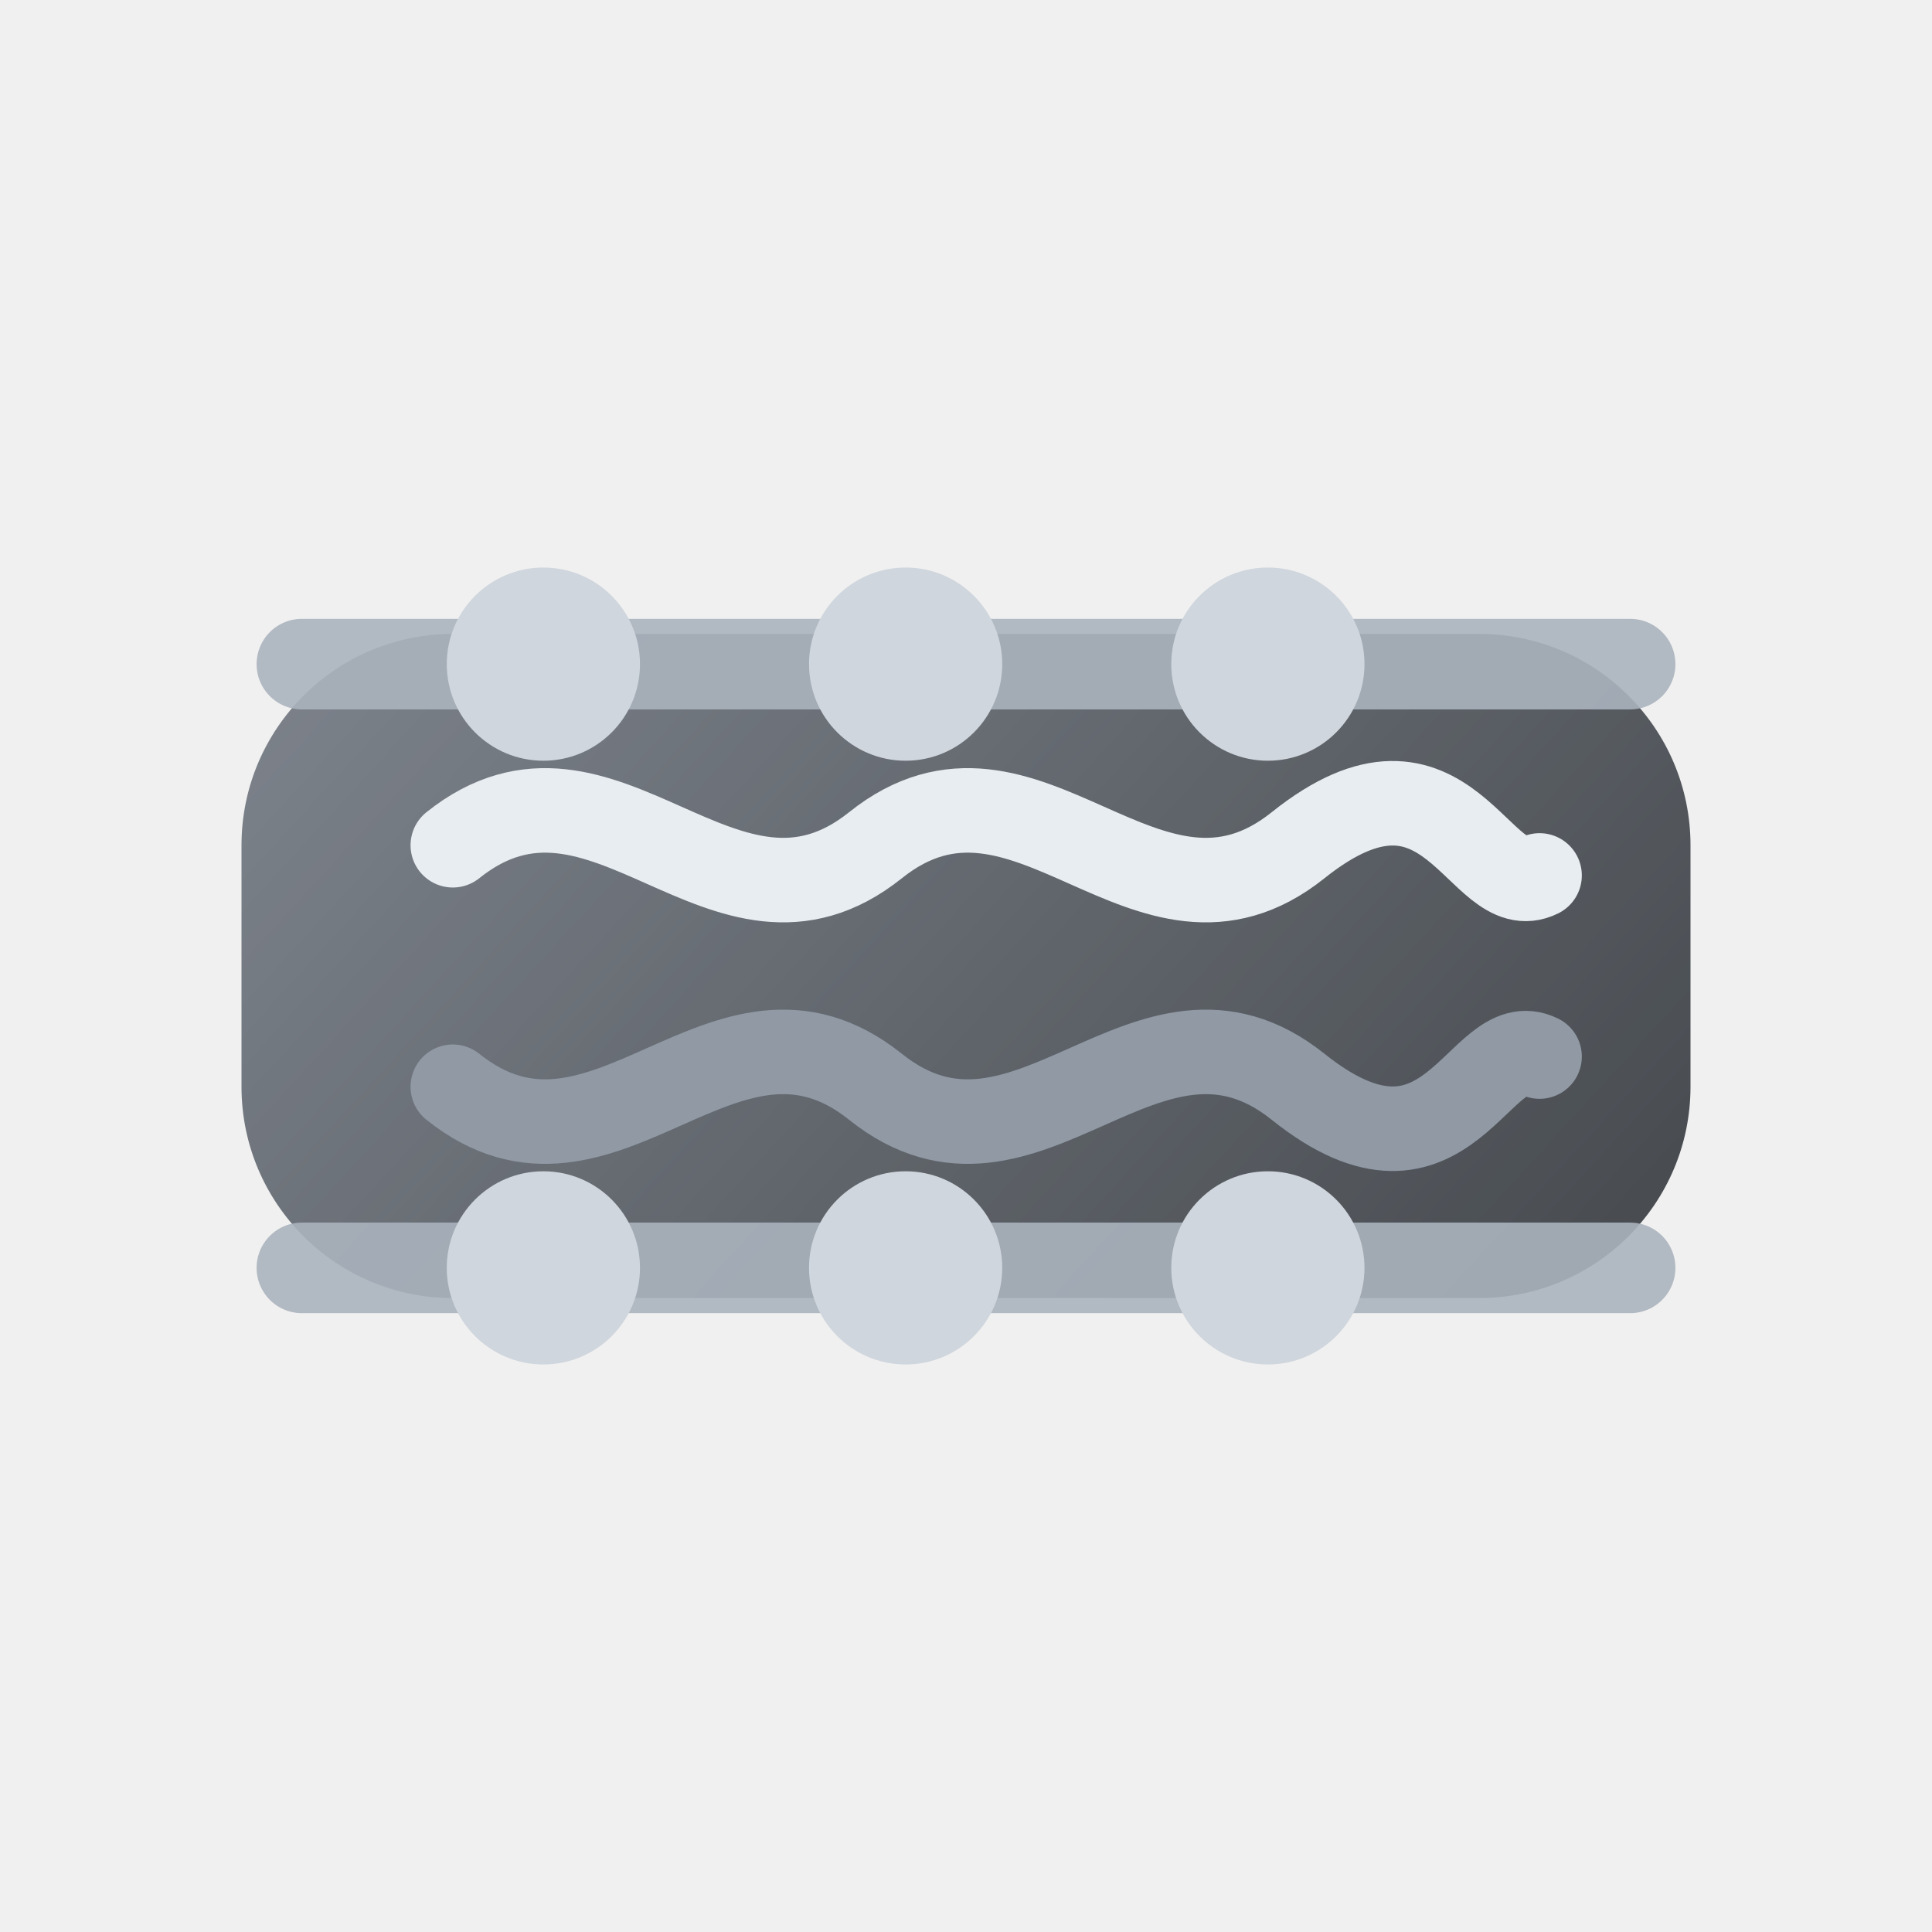
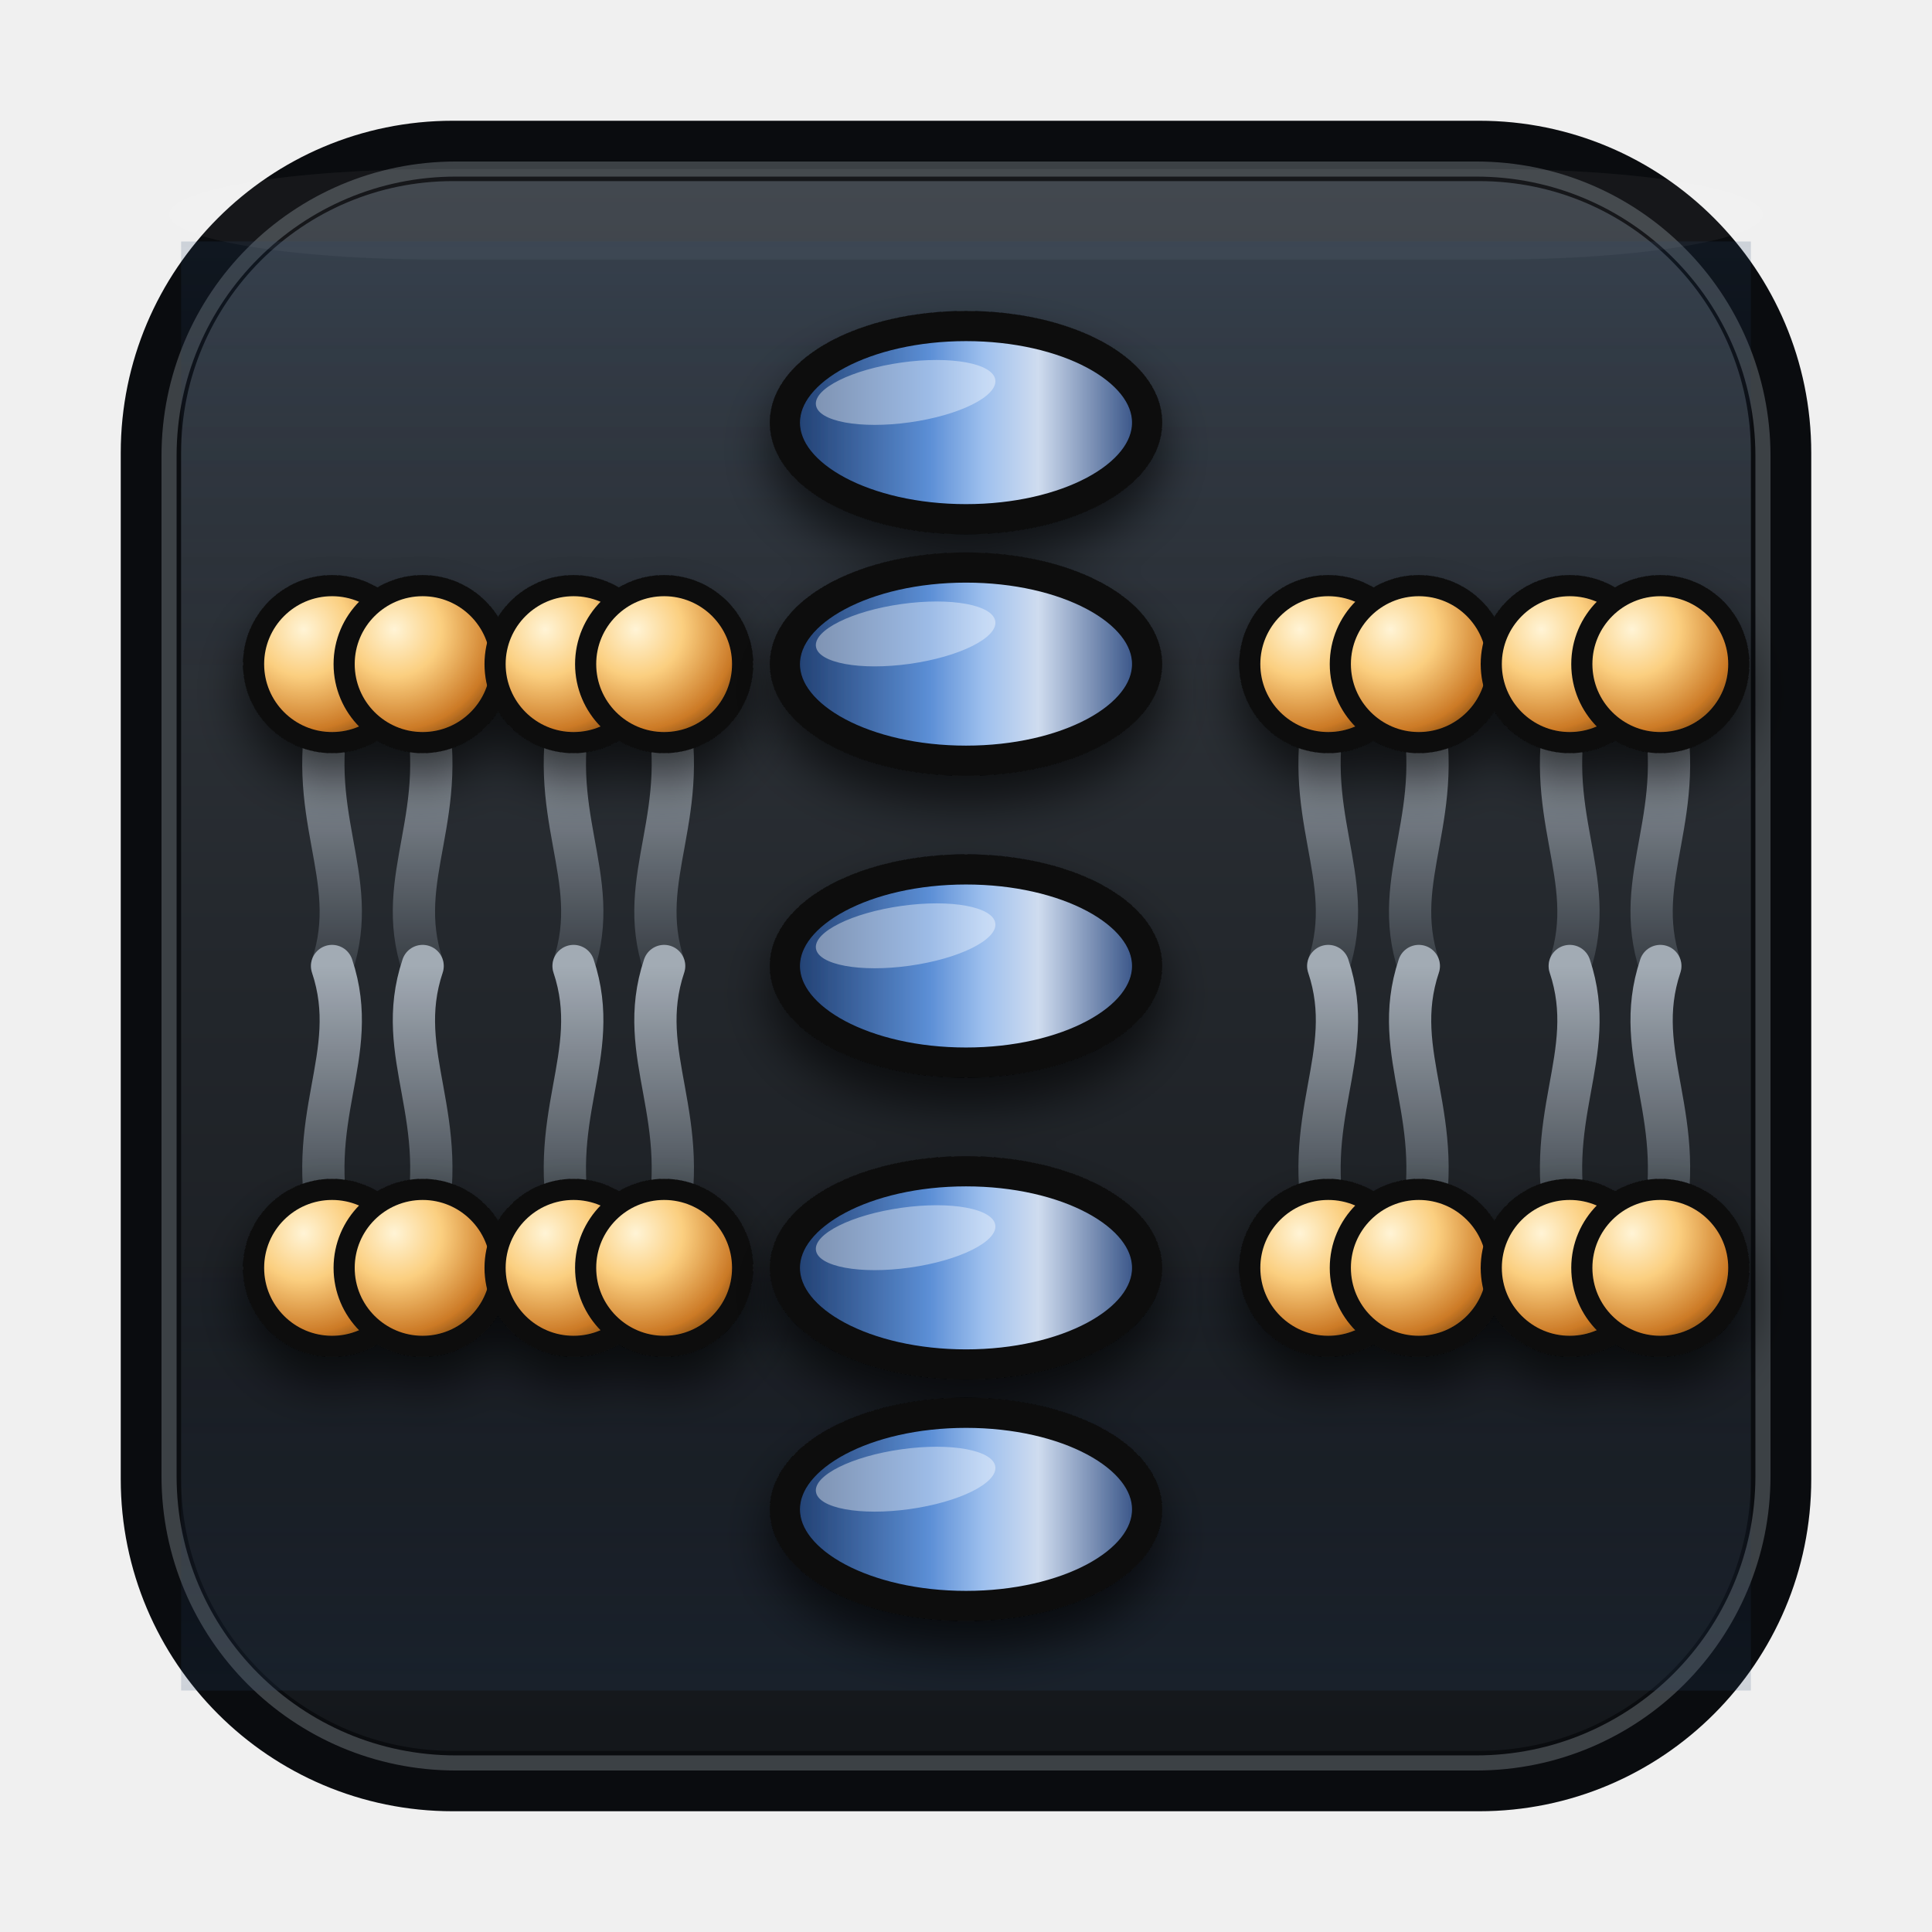
- <svg xmlns="http://www.w3.org/2000/svg" viewBox="0 0 64 64">
+ <svg xmlns="http://www.w3.org/2000/svg" width="64" height="64" viewBox="0 0 64 64">
  <defs>
-     <linearGradient id="g" x1="8" y1="10" x2="56" y2="54" gradientUnits="userSpaceOnUse">
-       <stop offset="0" stop-color="#6f7782" />
-       <stop offset="1" stop-color="#161a1f" />
+     <linearGradient id="mbCard" x1="0" y1="0" x2="0" y2="1">
+       <stop offset="0" stop-color="#3a4047" />
+       <stop offset="0.5" stop-color="#23272c" />
+       <stop offset="1" stop-color="#13161a" />
    </linearGradient>
+     <radialGradient id="mbHead" cx="0.32" cy="0.28" r="0.85">
+       <stop offset="0" stop-color="#fff4d6" />
+       <stop offset="0.35" stop-color="#fbcf80" />
+       <stop offset="0.75" stop-color="#cc7a26" />
+       <stop offset="1" stop-color="#5a3308" />
+     </radialGradient>
+     <linearGradient id="mbTail" x1="0" y1="0" x2="0" y2="1">
+       <stop offset="0" stop-color="#a8b1bb" />
+       <stop offset="1" stop-color="#3a4047" />
+     </linearGradient>
+     <linearGradient id="mbHelix" x1="0" y1="0" x2="1" y2="0">
+       <stop offset="0" stop-color="#1d3a6a" />
+       <stop offset="0.4" stop-color="#5c8fd6" />
+       <stop offset="0.55" stop-color="#9ec0ee" />
+       <stop offset="0.7" stop-color="#cfdcef" />
+       <stop offset="1" stop-color="#26447b" />
+     </linearGradient>
+     <linearGradient id="mbWater" x1="0" y1="0" x2="0" y2="1">
+       <stop offset="0" stop-color="#2c4a72" stop-opacity="0.18" />
+       <stop offset="1" stop-color="#0e1a30" stop-opacity="0.05" />
+     </linearGradient>
+     <linearGradient id="mbWaterBot" x1="0" y1="0" x2="0" y2="1">
+       <stop offset="0" stop-color="#0e1a30" stop-opacity="0.05" />
+       <stop offset="1" stop-color="#2c4a72" stop-opacity="0.18" />
+     </linearGradient>
+     <filter id="mbDrop" x="-30%" y="-30%" width="160%" height="160%">
+       <feDropShadow dx="0" dy="0.9" stdDeviation="0.8" flood-color="#000000" flood-opacity="0.65" />
+     </filter>
  </defs>
-   <rect x="8" y="21" width="48" height="22" rx="7" fill="url(#g)" opacity=".82" />
-   <path d="M10 22h44M10 42h44" fill="none" stroke="#aab2bd" stroke-width="3" stroke-linecap="round" opacity=".9" />
-   <path d="M15 28c5-4 9 4 14 0s9 4 14 0 6 2 8 1" fill="none" stroke="#e8edf2" stroke-width="2.8" stroke-linecap="round" />
-   <path d="M15 36c5 4 9-4 14 0s9-4 14 0 6-2 8-1" fill="none" stroke="#9099a4" stroke-width="2.8" stroke-linecap="round" />
-   <circle cx="18" cy="22" r="3.2" fill="#d0d6dd" />
-   <circle cx="30" cy="22" r="3.2" fill="#d0d6dd" />
-   <circle cx="42" cy="22" r="3.2" fill="#d0d6dd" />
-   <circle cx="18" cy="42" r="3.2" fill="#d0d6dd" />
-   <circle cx="30" cy="42" r="3.2" fill="#d0d6dd" />
-   <circle cx="42" cy="42" r="3.2" fill="#d0d6dd" />
+   <rect x="5" y="5" width="54" height="54" rx="10" fill="url(#mbCard)" stroke="#0a0c0f" stroke-width="2" />
+   <rect x="5.6" y="5.6" width="52.8" height="52.8" rx="9.5" fill="none" stroke="#7a8088" stroke-width="0.5" opacity="0.45" />
+   <rect x="5.6" y="5.6" width="52.8" height="3" rx="9" fill="#ffffff" opacity="0.05" />
+   <rect x="6" y="8" width="52" height="14" fill="url(#mbWater)" />
+   <rect x="6" y="42" width="52" height="14" fill="url(#mbWaterBot)" />
+   <g stroke="url(#mbTail)" stroke-width="1.4" stroke-linecap="round" opacity="0.95">
+     <path d="M11 23 C10 27, 12 29, 11 32" fill="none" />
+     <path d="M14 23 C15 27, 13 29, 14 32" fill="none" />
+     <path d="M19 23 C18 27, 20 29, 19 32" fill="none" />
+     <path d="M22 23 C23 27, 21 29, 22 32" fill="none" />
+     <path d="M44 23 C43 27, 45 29, 44 32" fill="none" />
+     <path d="M47 23 C48 27, 46 29, 47 32" fill="none" />
+     <path d="M52 23 C51 27, 53 29, 52 32" fill="none" />
+     <path d="M55 23 C56 27, 54 29, 55 32" fill="none" />
+     <path d="M11 41 C10 37, 12 35, 11 32" fill="none" />
+     <path d="M14 41 C15 37, 13 35, 14 32" fill="none" />
+     <path d="M19 41 C18 37, 20 35, 19 32" fill="none" />
+     <path d="M22 41 C23 37, 21 35, 22 32" fill="none" />
+     <path d="M44 41 C43 37, 45 35, 44 32" fill="none" />
+     <path d="M47 41 C48 37, 46 35, 47 32" fill="none" />
+     <path d="M52 41 C51 37, 53 35, 52 32" fill="none" />
+     <path d="M55 41 C56 37, 54 35, 55 32" fill="none" />
+   </g>
+   <g filter="url(#mbDrop)">
+     <circle cx="11" cy="22" r="2.6" fill="url(#mbHead)" stroke="#0a0c0f" stroke-width="0.7" />
+     <circle cx="14" cy="22" r="2.6" fill="url(#mbHead)" stroke="#0a0c0f" stroke-width="0.7" />
+     <circle cx="19" cy="22" r="2.6" fill="url(#mbHead)" stroke="#0a0c0f" stroke-width="0.7" />
+     <circle cx="22" cy="22" r="2.6" fill="url(#mbHead)" stroke="#0a0c0f" stroke-width="0.7" />
+     <circle cx="44" cy="22" r="2.6" fill="url(#mbHead)" stroke="#0a0c0f" stroke-width="0.7" />
+     <circle cx="47" cy="22" r="2.6" fill="url(#mbHead)" stroke="#0a0c0f" stroke-width="0.7" />
+     <circle cx="52" cy="22" r="2.6" fill="url(#mbHead)" stroke="#0a0c0f" stroke-width="0.7" />
+     <circle cx="55" cy="22" r="2.6" fill="url(#mbHead)" stroke="#0a0c0f" stroke-width="0.7" />
+     <circle cx="11" cy="42" r="2.6" fill="url(#mbHead)" stroke="#0a0c0f" stroke-width="0.7" />
+     <circle cx="14" cy="42" r="2.6" fill="url(#mbHead)" stroke="#0a0c0f" stroke-width="0.7" />
+     <circle cx="19" cy="42" r="2.6" fill="url(#mbHead)" stroke="#0a0c0f" stroke-width="0.7" />
+     <circle cx="22" cy="42" r="2.6" fill="url(#mbHead)" stroke="#0a0c0f" stroke-width="0.7" />
+     <circle cx="44" cy="42" r="2.6" fill="url(#mbHead)" stroke="#0a0c0f" stroke-width="0.7" />
+     <circle cx="47" cy="42" r="2.6" fill="url(#mbHead)" stroke="#0a0c0f" stroke-width="0.7" />
+     <circle cx="52" cy="42" r="2.6" fill="url(#mbHead)" stroke="#0a0c0f" stroke-width="0.7" />
+     <circle cx="55" cy="42" r="2.6" fill="url(#mbHead)" stroke="#0a0c0f" stroke-width="0.7" />
+   </g>
+   <g filter="url(#mbDrop)">
+     <ellipse cx="32" cy="14" rx="6" ry="3.2" fill="url(#mbHelix)" stroke="#0a0c0f" stroke-width="1" />
+     <ellipse cx="30" cy="13" rx="3" ry="1" fill="#ffffff" opacity="0.4" transform="rotate(-8 30 13)" />
+     <ellipse cx="32" cy="22" rx="6" ry="3.2" fill="url(#mbHelix)" stroke="#0a0c0f" stroke-width="1" />
+     <ellipse cx="30" cy="21" rx="3" ry="1" fill="#ffffff" opacity="0.4" transform="rotate(-8 30 21)" />
+     <ellipse cx="32" cy="32" rx="6" ry="3.2" fill="url(#mbHelix)" stroke="#0a0c0f" stroke-width="1" />
+     <ellipse cx="30" cy="31" rx="3" ry="1" fill="#ffffff" opacity="0.4" transform="rotate(-8 30 31)" />
+     <ellipse cx="32" cy="42" rx="6" ry="3.2" fill="url(#mbHelix)" stroke="#0a0c0f" stroke-width="1" />
+     <ellipse cx="30" cy="41" rx="3" ry="1" fill="#ffffff" opacity="0.4" transform="rotate(-8 30 41)" />
+     <ellipse cx="32" cy="50" rx="6" ry="3.2" fill="url(#mbHelix)" stroke="#0a0c0f" stroke-width="1" />
+     <ellipse cx="30" cy="49" rx="3" ry="1" fill="#ffffff" opacity="0.4" transform="rotate(-8 30 49)" />
+   </g>
</svg>
